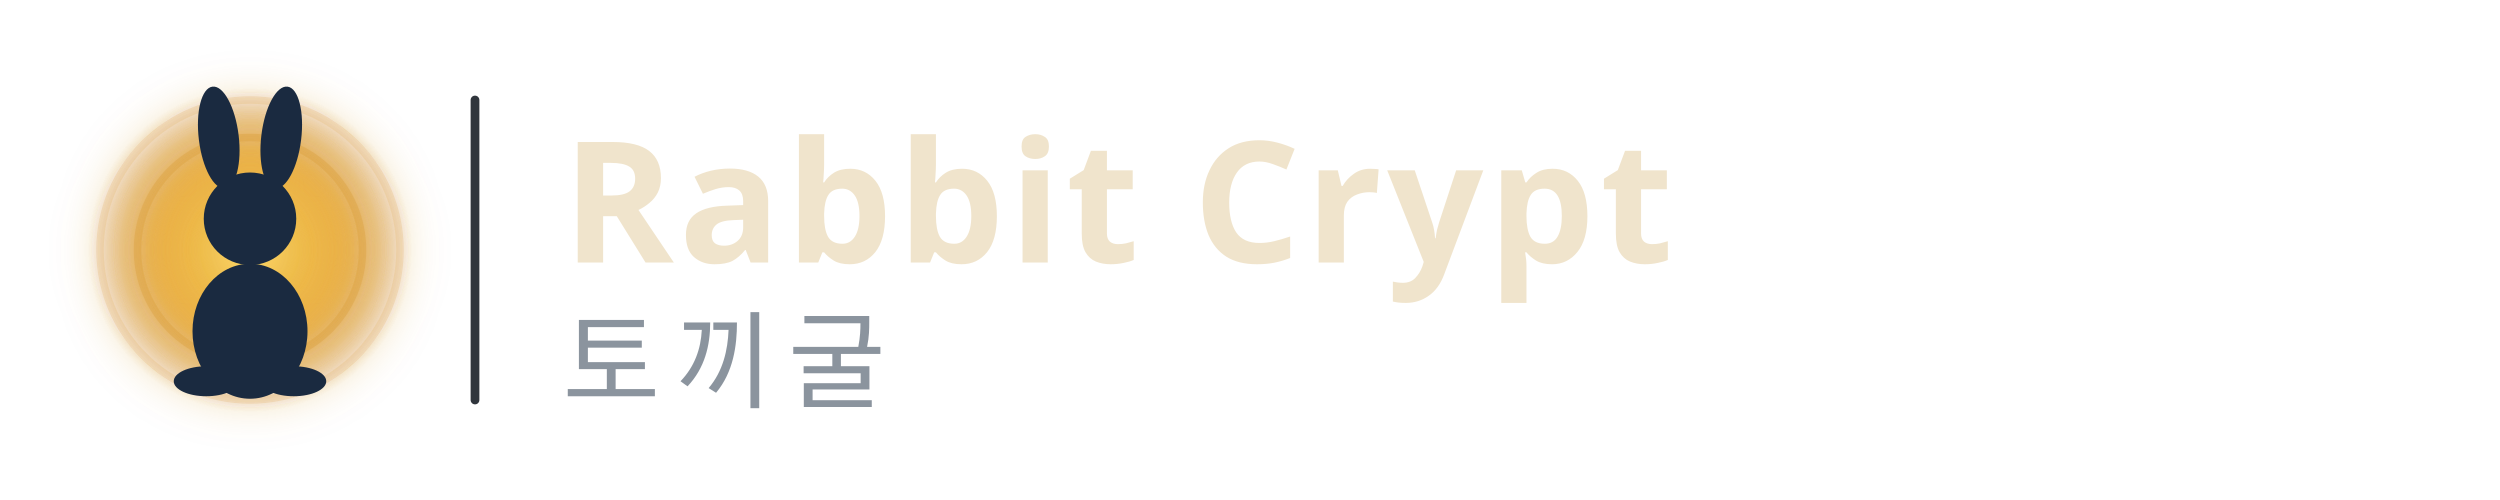
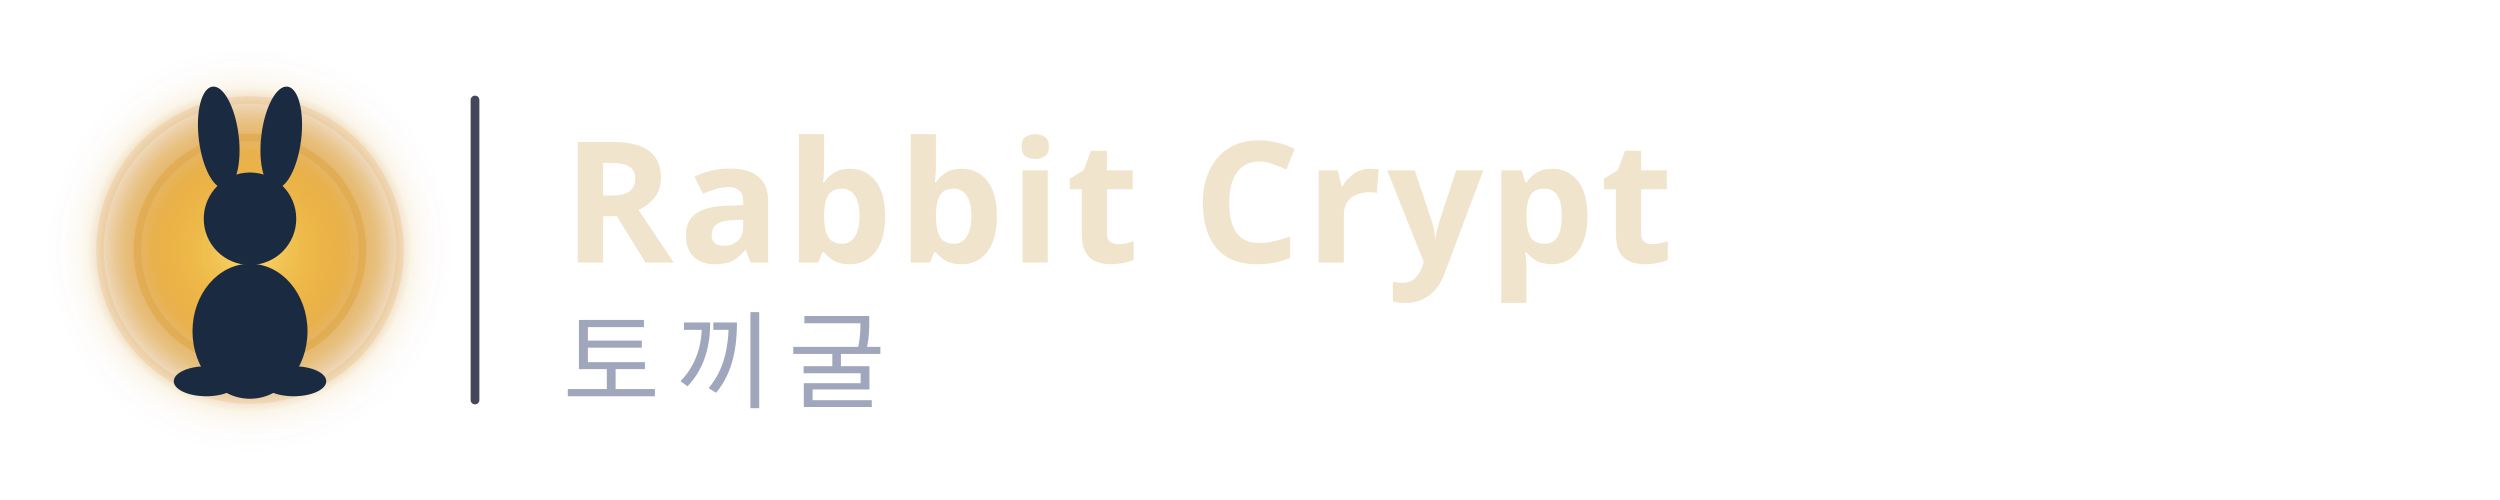
<svg xmlns="http://www.w3.org/2000/svg" viewBox="0 0 200 40" width="200" height="40">
  <defs>
    <radialGradient id="pg" cx="50%" cy="50%" r="50%">
      <stop offset="0%" stop-color="#FDD96A" stop-opacity="1" />
      <stop offset="25%" stop-color="#F0C050" stop-opacity="0.95" />
      <stop offset="55%" stop-color="#E8A830" stop-opacity="0.7" />
      <stop offset="80%" stop-color="#D4922A" stop-opacity="0.35" />
      <stop offset="100%" stop-color="#C07020" stop-opacity="0" />
    </radialGradient>
    <filter id="glow" x="-60%" y="-60%" width="220%" height="220%">
      <feGaussianBlur stdDeviation="1.8" result="blur" />
      <feMerge>
        <feMergeNode in="blur" />
        <feMergeNode in="SourceGraphic" />
      </feMerge>
    </filter>
  </defs>
  <circle cx="20" cy="20" r="13" fill="url(#pg)" filter="url(#glow)" />
  <circle cx="20" cy="20" r="9" fill="none" stroke="rgba(212,146,42,0.28)" stroke-width="0.6" />
  <circle cx="20" cy="20" r="12" fill="none" stroke="rgba(212,146,42,0.16)" stroke-width="0.6" />
  <ellipse cx="17.5" cy="11" rx="1.6" ry="4.1" fill="#1A2A40" transform="rotate(-7, 17.5, 11)" />
  <ellipse cx="22.5" cy="11" rx="1.6" ry="4.1" fill="#1A2A40" transform="rotate(7, 22.5, 11)" />
  <circle cx="20" cy="17.5" r="3.7" fill="#1A2A40" />
  <ellipse cx="20" cy="26.5" rx="4.6" ry="5.4" fill="#1A2A40" />
  <ellipse cx="16.5" cy="30.5" rx="2.6" ry="1.2" fill="#1A2A40" />
  <ellipse cx="23.5" cy="30.5" rx="2.6" ry="1.2" fill="#1A2A40" />
-   <line x1="38" y1="8" x2="38" y2="32" stroke="#30363D" stroke-width="0.7" stroke-linecap="round" />
+   <line x1="38" y1="8" x2="38" y2="32" stroke="#44475a" stroke-width="0.7" stroke-linecap="round" />
  <text x="45" y="21" font-family="'Noto Sans KR', 'Apple SD Gothic Neo', sans-serif" font-size="13.5" font-weight="700" fill="#F0E4CC" letter-spacing="0.4">Rabbit Crypt</text>
-   <text x="45" y="32" font-family="'Noto Sans KR', 'Apple SD Gothic Neo', sans-serif" font-size="8.5" font-weight="400" fill="#8B949E" letter-spacing="1.2">토끼굴</text>
+   <text x="45" y="32" font-family="'Noto Sans KR', 'Apple SD Gothic Neo', sans-serif" font-size="8.5" font-weight="400" fill="#a0a6bb" letter-spacing="1.2">토끼굴</text>
</svg>
